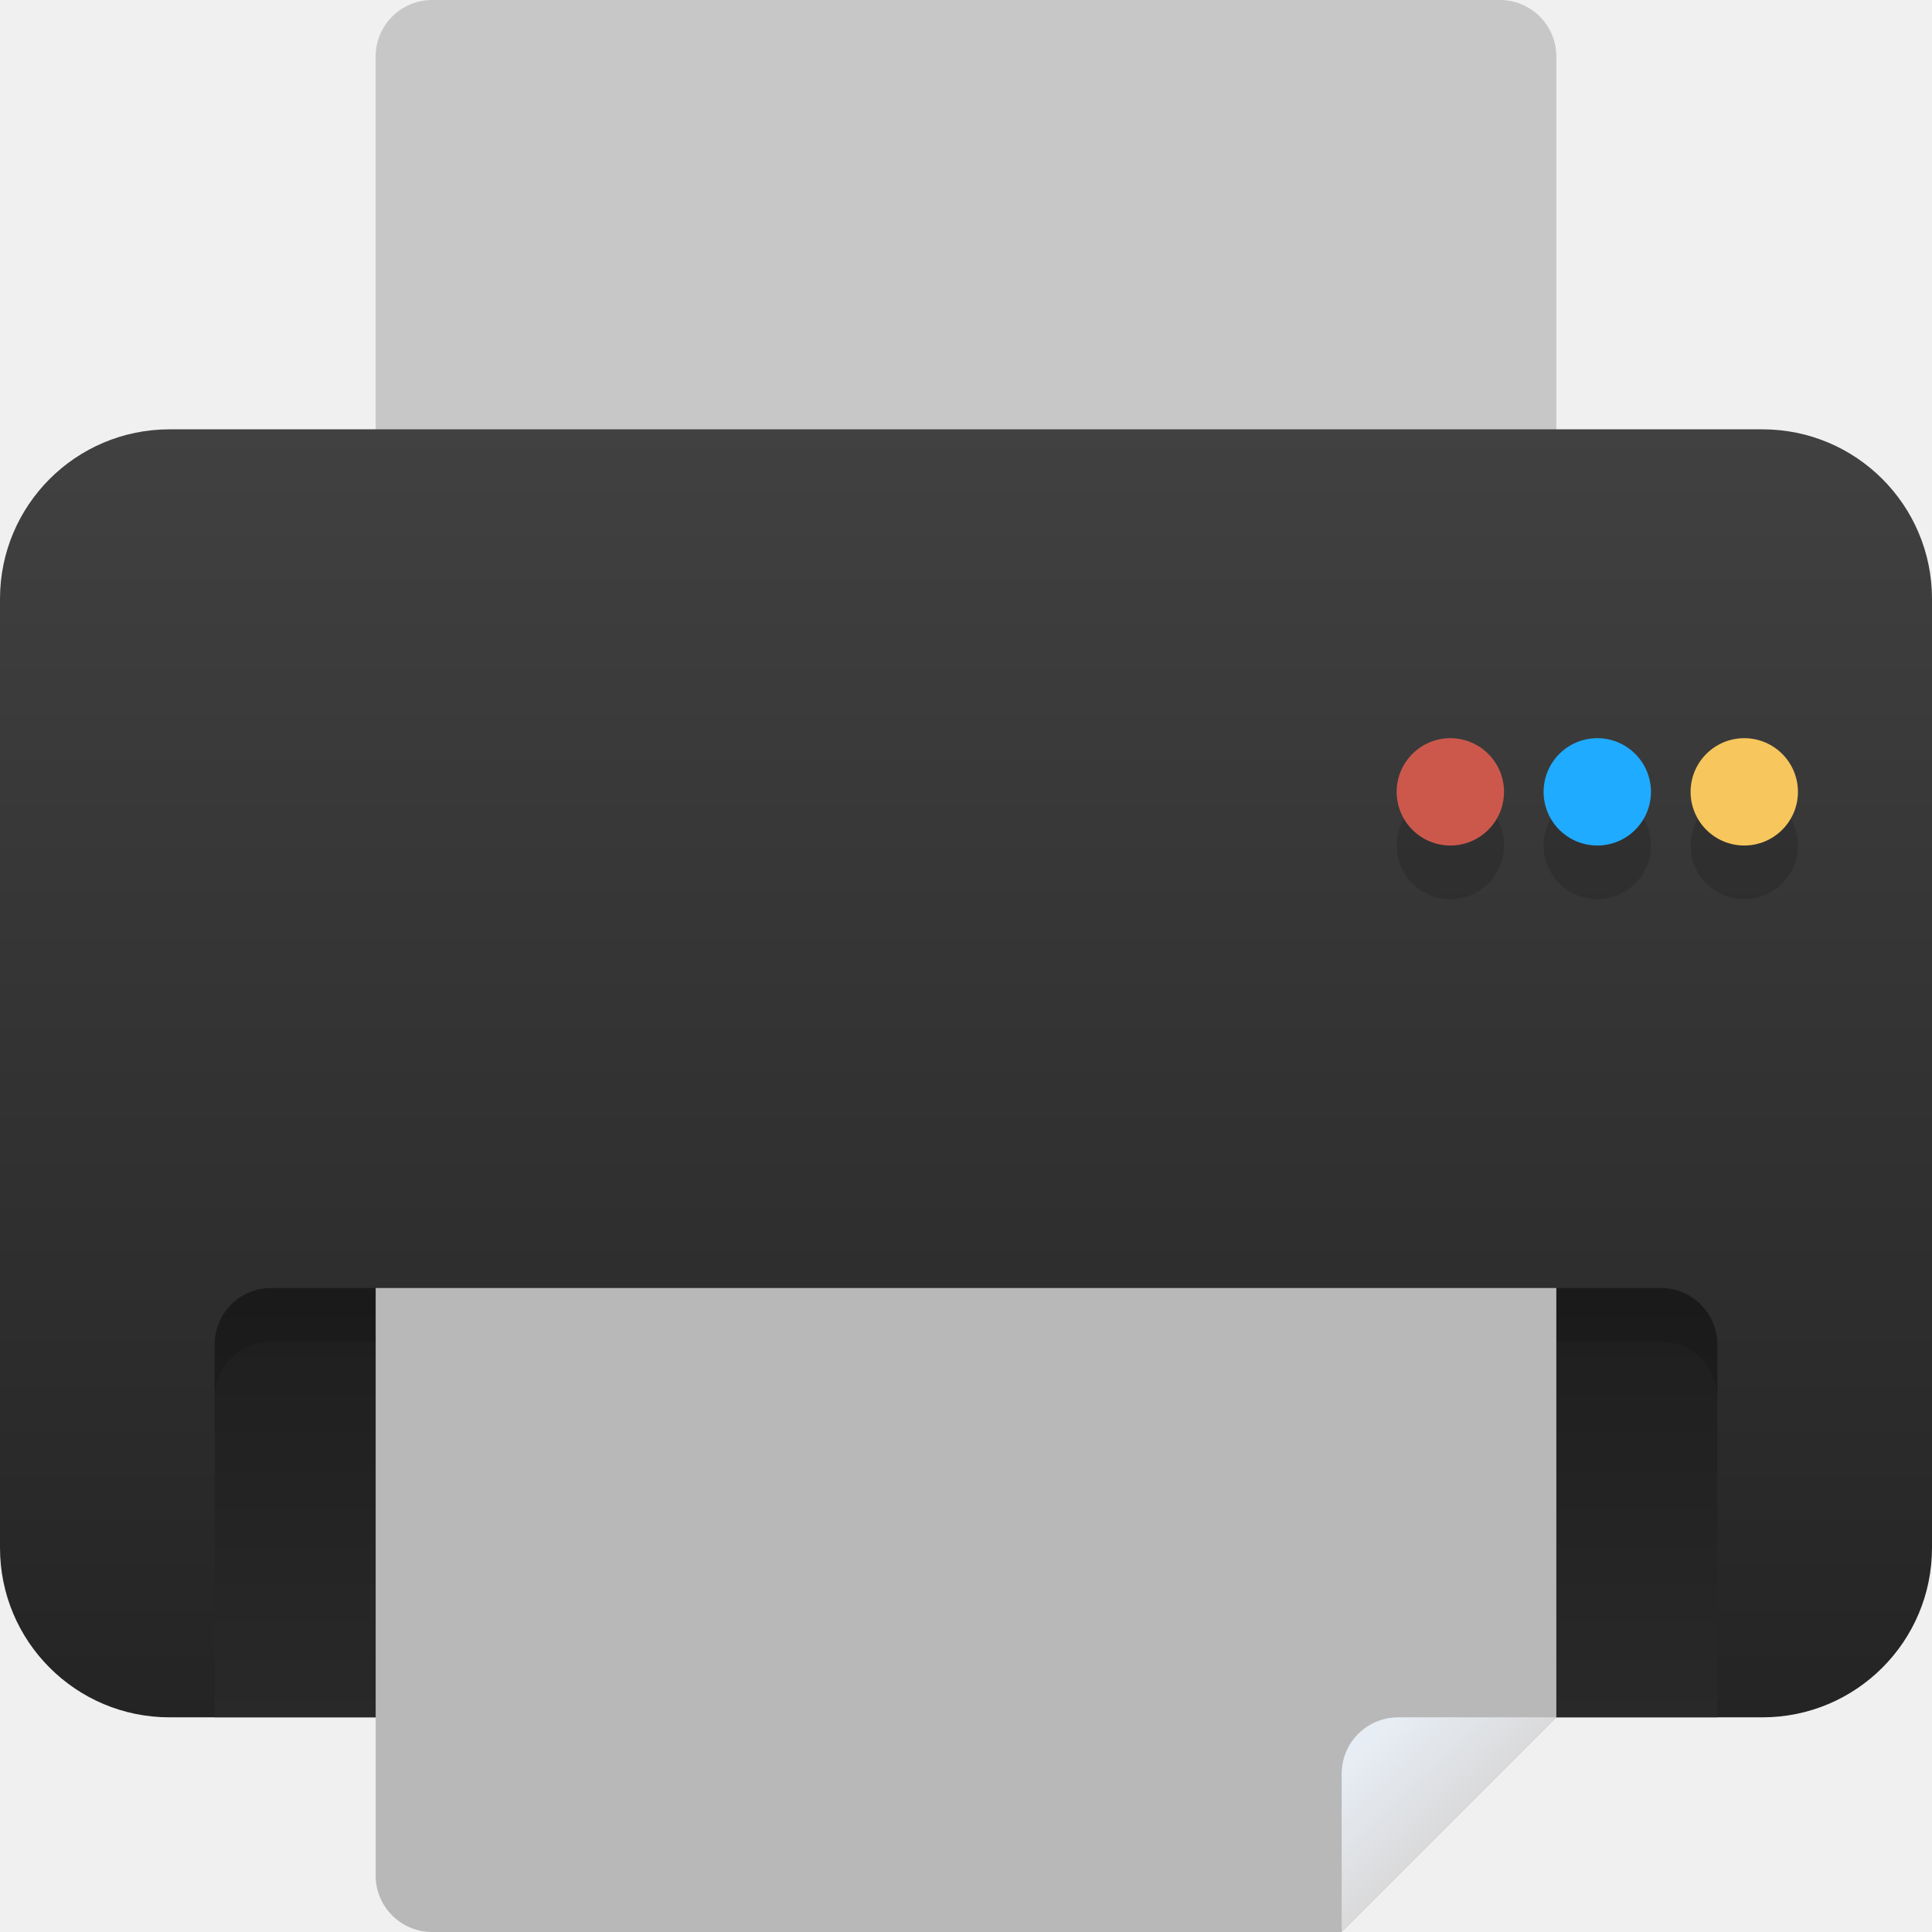
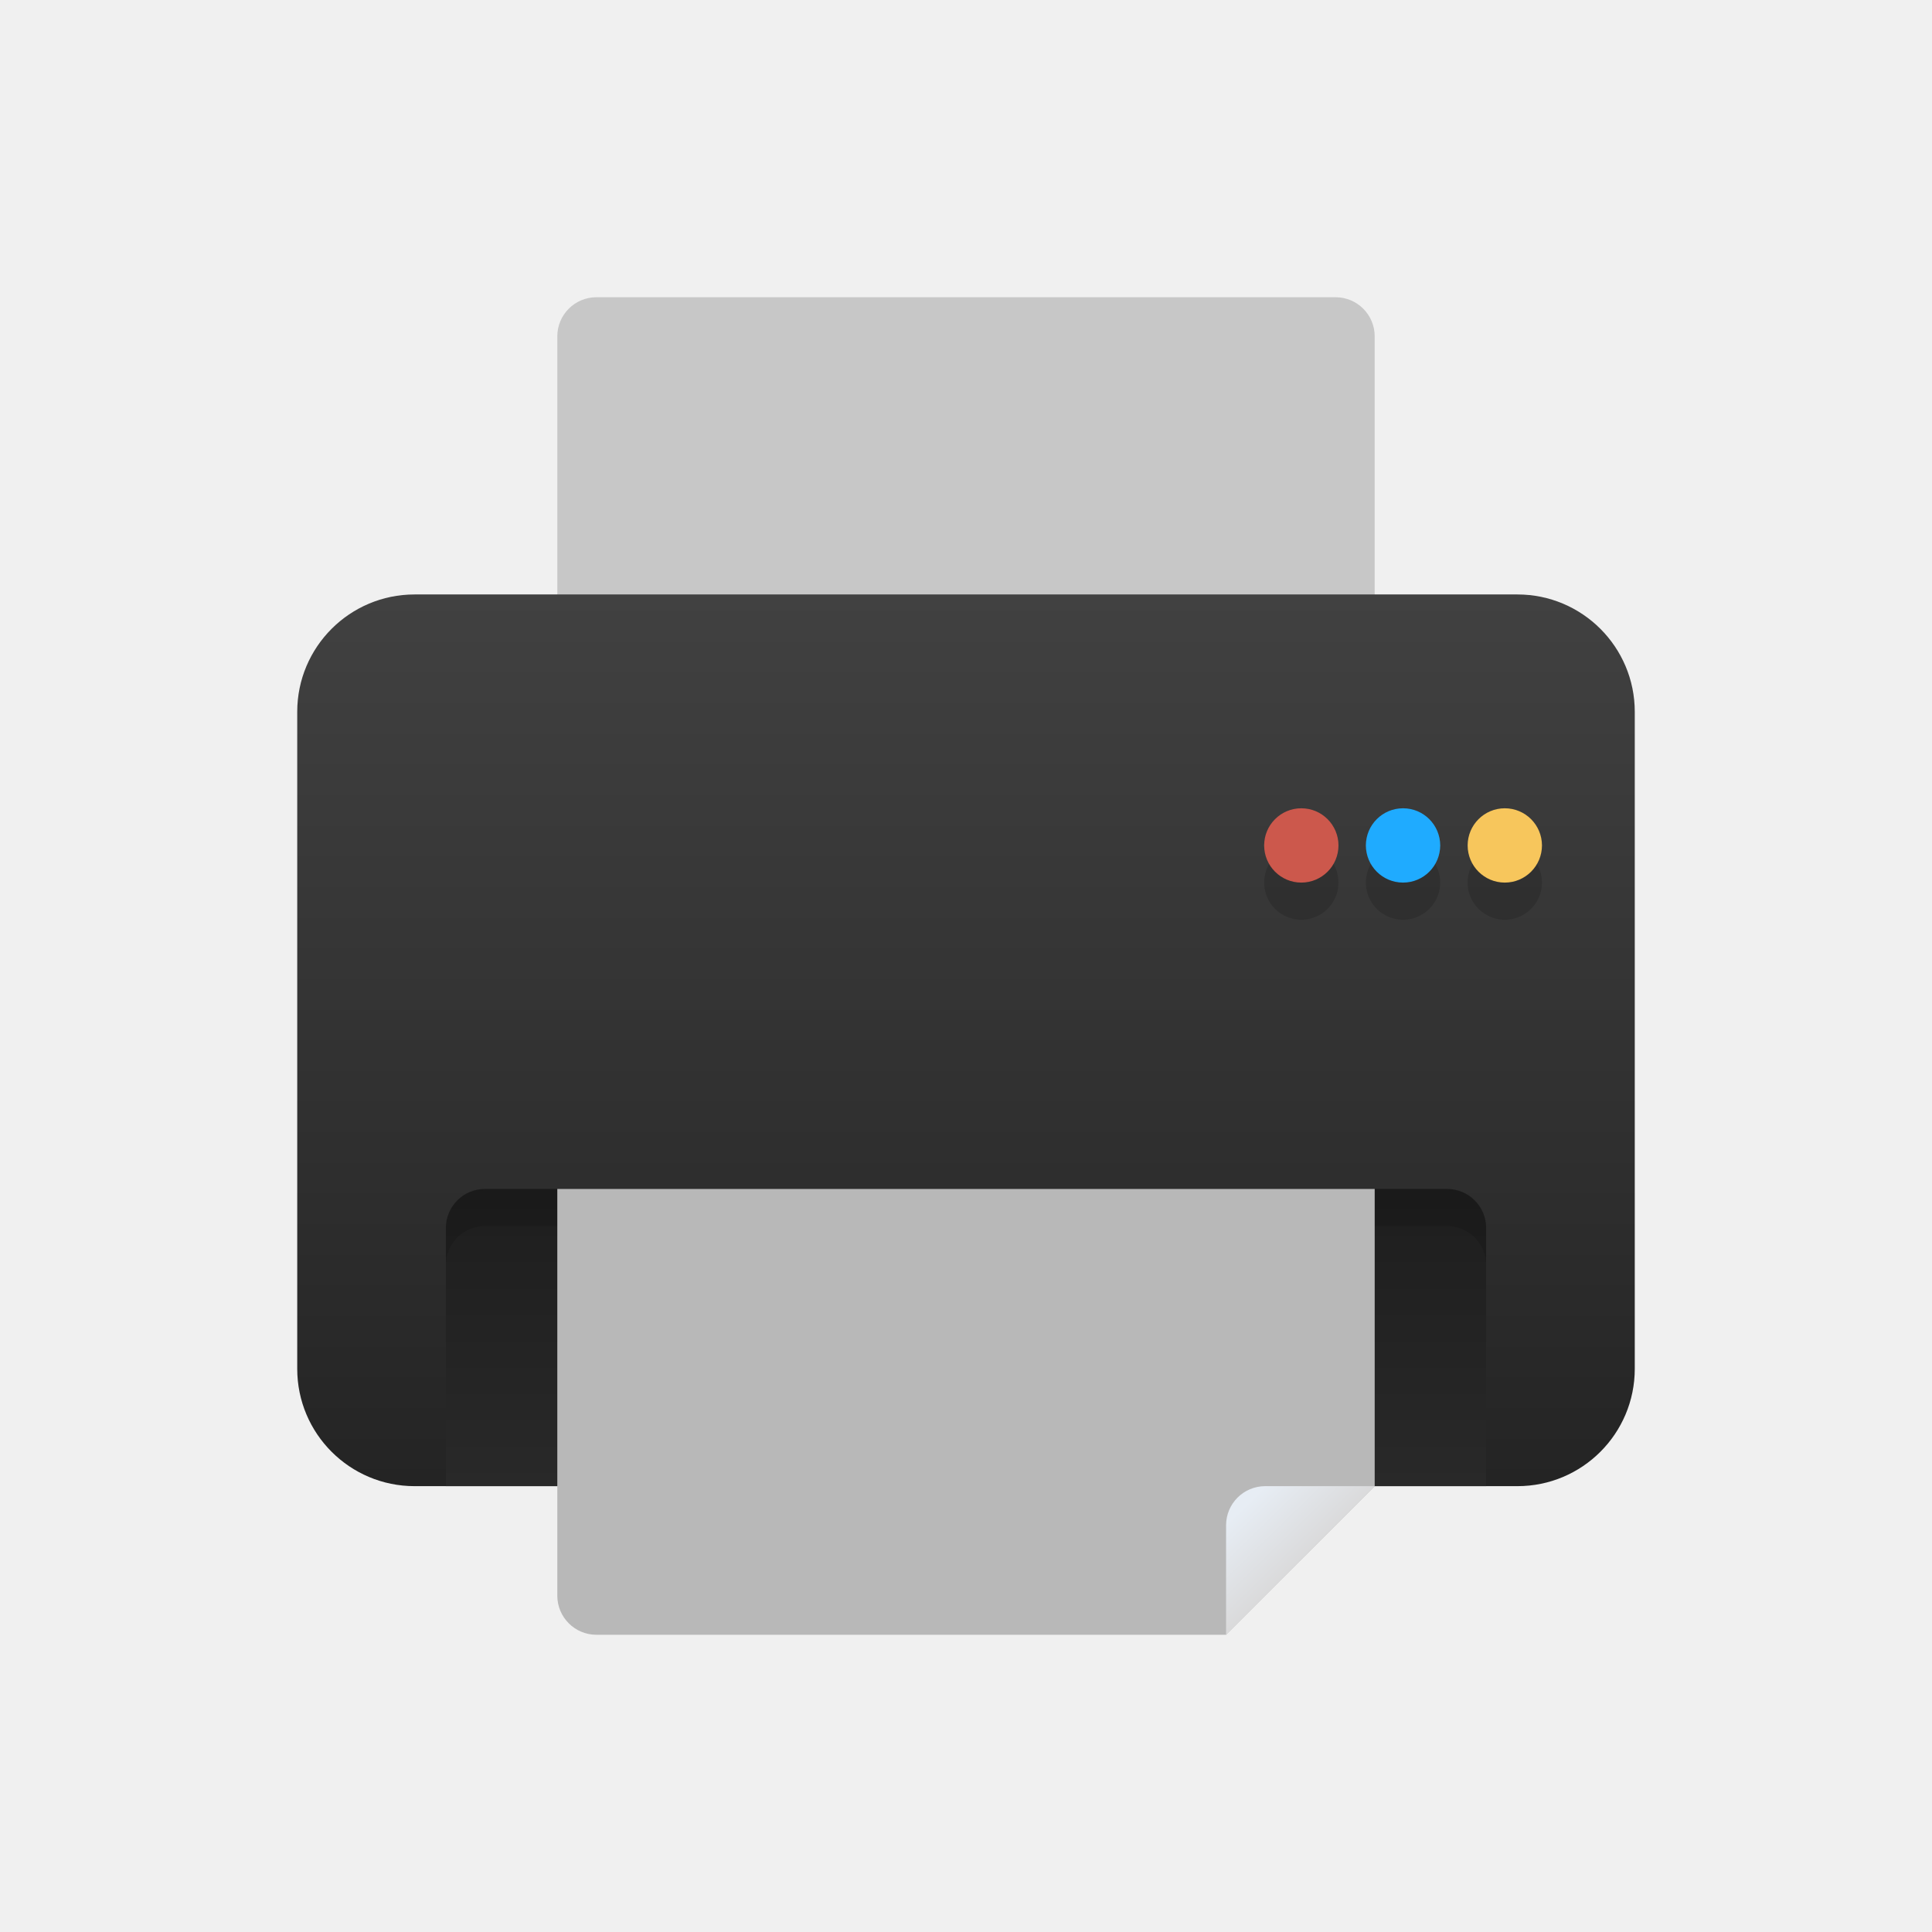
- <svg xmlns="http://www.w3.org/2000/svg" xmlns:xlink="http://www.w3.org/1999/xlink" width="36" height="36" viewBox="0 0 36 36">
+ <svg xmlns="http://www.w3.org/2000/svg" xmlns:xlink="http://www.w3.org/1999/xlink" width="52px" height="52px" viewBox="0 0 52 52" version="1.1">
  <defs>
-     <linearGradient id="123-a" x1="50%" x2="50%" y1="0%" y2="100%">
-       <stop offset="0%" stop-color="#414141" />
-       <stop offset="100%" stop-color="#242424" />
+     <linearGradient x1="50%" y1="0%" x2="50%" y2="100%" id="linearGradient-1">
+       <stop stop-color="#414141" offset="0%" />
+       <stop stop-color="#242424" offset="100%" />
    </linearGradient>
-     <path id="123-b" d="M3.159,0 L32.841,0 C34.586,-7.64612276e-16 36,1.414 36,3.159 L36,20.841 C36,22.586 34.586,24 32.841,24 L21,24 L21,24 L3.159,24 C1.414,24 2.43412809e-15,22.586 0,20.841 L0,3.159 C-1.10186046e-15,1.414 1.414,7.64612276e-16 3.159,0 Z" />
-     <linearGradient id="123-c" x1="50%" x2="50%" y1="2.602%" y2="100%">
-       <stop offset="0%" stop-color="#1E1E1E" />
-       <stop offset="100%" stop-color="#292929" />
+     <path d="M3.159,0 L32.841,0 C34.586,-7.64612276e-16 36,1.414 36,3.159 L36,20.841 C36,22.586 34.586,24 32.841,24 L21,24 L21,24 L3.159,24 C1.414,24 4.31464113e-15,22.586 0,20.841 L0,3.159 C-1.10186046e-15,1.414 1.414,3.20523066e-16 3.159,0 Z" id="path-2" />
+     <linearGradient x1="50%" y1="2.602%" x2="50%" y2="100%" id="linearGradient-4">
+       <stop stop-color="#1E1E1E" offset="0%" />
+       <stop stop-color="#292929" offset="100%" />
    </linearGradient>
-     <path id="123-d" d="M5.053,24 L30.947,24 C31.529,24 32,24.471 32,25.053 L32,32 L32,32 L4,32 L4,25.053 C4,24.471 4.471,24 5.053,24 Z" />
-     <filter id="123-e" width="103.6%" height="112.5%" x="-1.8%" y="-6.2%" filterUnits="objectBoundingBox">
-       <feOffset dy="1" in="SourceAlpha" result="shadowOffsetInner1" />
-       <feComposite in="shadowOffsetInner1" in2="SourceAlpha" k2="-1" k3="1" operator="arithmetic" result="shadowInnerInner1" />
-       <feColorMatrix in="shadowInnerInner1" values="0 0 0 0 0   0 0 0 0 0   0 0 0 0 0  0 0 0 0.12 0" />
+     <path d="M5.053,24 L30.947,24 C31.529,24 32,24.471 32,25.053 L32,32 L32,32 L4,32 L4,25.053 C4,24.471 4.471,24 5.053,24 Z" id="path-5" />
+     <filter x="-1.8%" y="-6.2%" width="103.6%" height="112.5%" filterUnits="objectBoundingBox" id="filter-6">
+       <feOffset dx="0" dy="1" in="SourceAlpha" result="shadowOffsetInner1" />
+       <feComposite in="shadowOffsetInner1" in2="SourceAlpha" operator="arithmetic" k2="-1" k3="1" result="shadowInnerInner1" />
+       <feColorMatrix values="0 0 0 0 0   0 0 0 0 0   0 0 0 0 0  0 0 0 0.12 0" type="matrix" in="shadowInnerInner1" />
    </filter>
-     <linearGradient id="123-f" x1="13.183%" x2="50%" y1="12.219%" y2="50%">
-       <stop offset="0%" stop-color="#E7EDF4" />
-       <stop offset="100%" stop-color="#DADADB" />
+     <linearGradient x1="13.183%" y1="12.219%" x2="50%" y2="50%" id="linearGradient-7">
+       <stop stop-color="#E7EDF4" offset="0%" />
+       <stop stop-color="#DADADB" offset="100%" />
    </linearGradient>
-     <ellipse id="123-h" cx="29.763" cy="14.755" rx="1" ry="1" />
-     <filter id="123-g" width="152.8%" height="201.9%" x="-26.4%" y="-25.5%" filterUnits="objectBoundingBox">
-       <feOffset dy="1" in="SourceAlpha" result="shadowOffsetOuter1" />
-       <feColorMatrix in="shadowOffsetOuter1" values="0 0 0 0 0   0 0 0 0 0   0 0 0 0 0  0 0 0 0.15 0" />
+     <ellipse id="path-8" cx="29.763" cy="14.755" rx="1" ry="1" />
+     <filter x="-26.4%" y="-25.5%" width="152.8%" height="201.9%" filterUnits="objectBoundingBox" id="filter-9">
+       <feOffset dx="0" dy="1" in="SourceAlpha" result="shadowOffsetOuter1" />
+       <feColorMatrix values="0 0 0 0 0   0 0 0 0 0   0 0 0 0 0  0 0 0 0.15 0" type="matrix" in="shadowOffsetOuter1" />
    </filter>
-     <filter id="123-i" width="100%" height="151%" x="0%" y="0%" filterUnits="objectBoundingBox">
-       <feOffset in="SourceAlpha" result="shadowOffsetInner1" />
-       <feComposite in="shadowOffsetInner1" in2="SourceAlpha" k2="-1" k3="1" operator="arithmetic" result="shadowInnerInner1" />
-       <feColorMatrix in="shadowInnerInner1" values="0 0 0 0 1   0 0 0 0 1   0 0 0 0 1  0 0 0 0.121 0" />
+     <filter x="0.0%" y="0.0%" width="100.0%" height="151.0%" filterUnits="objectBoundingBox" id="filter-10">
+       <feOffset dx="0" dy="0" in="SourceAlpha" result="shadowOffsetInner1" />
+       <feComposite in="shadowOffsetInner1" in2="SourceAlpha" operator="arithmetic" k2="-1" k3="1" result="shadowInnerInner1" />
+       <feColorMatrix values="0 0 0 0 1   0 0 0 0 1   0 0 0 0 1  0 0 0 0.121 0" type="matrix" in="shadowInnerInner1" />
    </filter>
-     <ellipse id="123-k" cx="32.502" cy="14.755" rx="1" ry="1" />
-     <filter id="123-j" width="152.8%" height="201.9%" x="-26.4%" y="-25.5%" filterUnits="objectBoundingBox">
-       <feOffset dy="1" in="SourceAlpha" result="shadowOffsetOuter1" />
-       <feColorMatrix in="shadowOffsetOuter1" values="0 0 0 0 0   0 0 0 0 0   0 0 0 0 0  0 0 0 0.15 0" />
+     <ellipse id="path-11" cx="32.502" cy="14.755" rx="1" ry="1" />
+     <filter x="-26.4%" y="-25.5%" width="152.8%" height="201.9%" filterUnits="objectBoundingBox" id="filter-12">
+       <feOffset dx="0" dy="1" in="SourceAlpha" result="shadowOffsetOuter1" />
+       <feColorMatrix values="0 0 0 0 0   0 0 0 0 0   0 0 0 0 0  0 0 0 0.15 0" type="matrix" in="shadowOffsetOuter1" />
    </filter>
-     <filter id="123-l" width="100%" height="151%" x="0%" y="0%" filterUnits="objectBoundingBox">
-       <feOffset in="SourceAlpha" result="shadowOffsetInner1" />
-       <feComposite in="shadowOffsetInner1" in2="SourceAlpha" k2="-1" k3="1" operator="arithmetic" result="shadowInnerInner1" />
-       <feColorMatrix in="shadowInnerInner1" values="0 0 0 0 1   0 0 0 0 1   0 0 0 0 1  0 0 0 0.121 0" />
+     <filter x="0.0%" y="0.0%" width="100.0%" height="151.0%" filterUnits="objectBoundingBox" id="filter-13">
+       <feOffset dx="0" dy="0" in="SourceAlpha" result="shadowOffsetInner1" />
+       <feComposite in="shadowOffsetInner1" in2="SourceAlpha" operator="arithmetic" k2="-1" k3="1" result="shadowInnerInner1" />
+       <feColorMatrix values="0 0 0 0 1   0 0 0 0 1   0 0 0 0 1  0 0 0 0.121 0" type="matrix" in="shadowInnerInner1" />
    </filter>
-     <ellipse id="123-n" cx="27.025" cy="14.755" rx="1" ry="1" />
-     <filter id="123-m" width="152.8%" height="201.9%" x="-26.4%" y="-25.5%" filterUnits="objectBoundingBox">
-       <feOffset dy="1" in="SourceAlpha" result="shadowOffsetOuter1" />
-       <feColorMatrix in="shadowOffsetOuter1" values="0 0 0 0 0   0 0 0 0 0   0 0 0 0 0  0 0 0 0.15 0" />
+     <ellipse id="path-14" cx="27.025" cy="14.755" rx="1" ry="1" />
+     <filter x="-26.4%" y="-25.5%" width="152.8%" height="201.9%" filterUnits="objectBoundingBox" id="filter-15">
+       <feOffset dx="0" dy="1" in="SourceAlpha" result="shadowOffsetOuter1" />
+       <feColorMatrix values="0 0 0 0 0   0 0 0 0 0   0 0 0 0 0  0 0 0 0.15 0" type="matrix" in="shadowOffsetOuter1" />
    </filter>
-     <filter id="123-o" width="100%" height="151%" x="0%" y="0%" filterUnits="objectBoundingBox">
-       <feOffset in="SourceAlpha" result="shadowOffsetInner1" />
-       <feComposite in="shadowOffsetInner1" in2="SourceAlpha" k2="-1" k3="1" operator="arithmetic" result="shadowInnerInner1" />
-       <feColorMatrix in="shadowInnerInner1" values="0 0 0 0 1   0 0 0 0 1   0 0 0 0 1  0 0 0 0.121 0" />
+     <filter x="0.0%" y="0.0%" width="100.0%" height="151.0%" filterUnits="objectBoundingBox" id="filter-16">
+       <feOffset dx="0" dy="0" in="SourceAlpha" result="shadowOffsetInner1" />
+       <feComposite in="shadowOffsetInner1" in2="SourceAlpha" operator="arithmetic" k2="-1" k3="1" result="shadowInnerInner1" />
+       <feColorMatrix values="0 0 0 0 1   0 0 0 0 1   0 0 0 0 1  0 0 0 0.121 0" type="matrix" in="shadowInnerInner1" />
    </filter>
  </defs>
-   <g fill="none" fill-rule="evenodd">
-     <rect width="22" height="16" x="7" fill="#C7C7C7" rx="1.053" />
-     <use fill="url(#123-a)" transform="translate(0 8)" xlink:href="#123-b" />
-     <use fill="url(#123-c)" xlink:href="#123-d" />
-     <use fill="#000" filter="url(#123-e)" xlink:href="#123-d" />
-     <g transform="translate(7 24)">
-       <path fill="#B8B8B8" d="M0,0 L22,0 L22,8 L18,12 L1.053,12 C0.471,12 -1.9271741e-15,11.529 0,10.947 L0,0 L0,0 Z" />
-       <path fill="url(#123-f)" d="M18,9.053 L18,12 L18,12 L22,8 L19.053,8 C18.471,8 18,8.471 18,9.053 Z" />
+   <g id="maxthon-browser备份" stroke="none" stroke-width="1" fill="none" fill-rule="evenodd">
+     <g id="maxthon-browser">
+       <rect id="矩形" x="0" y="0" width="52" height="52" />
+       <g id="编组-2" transform="translate(8, 8)">
+         <rect id="矩形备份-5" fill="#C7C7C7" x="7" y="0" width="22" height="16" rx="1.053" />
+         <g id="矩形备份" transform="translate(0, 8)">
+           <mask id="mask-3" fill="white">
+             <use xlink:href="#path-2" />
+           </mask>
+           <use id="蒙版" fill="url(#linearGradient-1)" xlink:href="#path-2" />
+         </g>
+         <g id="矩形">
+           <use fill="url(#linearGradient-4)" fill-rule="evenodd" xlink:href="#path-5" />
+           <use fill="black" fill-opacity="1" filter="url(#filter-6)" xlink:href="#path-5" />
+         </g>
+         <g id="编组" transform="translate(7, 24)">
+           <path d="M0,0 L22,0 L22,8 L18,12 L1.053,12 C0.471,12 -1.9271741e-15,11.529 0,10.947 L0,0 L0,0 Z" id="矩形备份-4" fill="#B8B8B8" />
+           <path d="M18,9.053 L18,12 L18,12 L22,8 L19.053,8 C18.471,8 18,8.471 18,9.053 Z" id="路径-7" fill="url(#linearGradient-7)" />
+         </g>
+         <g id="椭圆形">
+           <use fill="black" fill-opacity="1" filter="url(#filter-9)" xlink:href="#path-8" />
+           <use fill="#1FABFF" fill-rule="evenodd" xlink:href="#path-8" />
+           <use fill="black" fill-opacity="1" filter="url(#filter-10)" xlink:href="#path-8" />
+         </g>
+         <g id="椭圆形备份">
+           <use fill="black" fill-opacity="1" filter="url(#filter-12)" xlink:href="#path-11" />
+           <use fill="#F7C65C" fill-rule="evenodd" xlink:href="#path-11" />
+           <use fill="black" fill-opacity="1" filter="url(#filter-13)" xlink:href="#path-11" />
+         </g>
+         <g id="椭圆形备份-2">
+           <use fill="black" fill-opacity="1" filter="url(#filter-15)" xlink:href="#path-14" />
+           <use fill="#CC584C" fill-rule="evenodd" xlink:href="#path-14" />
+           <use fill="black" fill-opacity="1" filter="url(#filter-16)" xlink:href="#path-14" />
+         </g>
+       </g>
    </g>
-     <use fill="#000" filter="url(#123-g)" xlink:href="#123-h" />
-     <use fill="#1FABFF" xlink:href="#123-h" />
-     <use fill="#000" filter="url(#123-i)" xlink:href="#123-h" />
-     <use fill="#000" filter="url(#123-j)" xlink:href="#123-k" />
-     <use fill="#F7C65C" xlink:href="#123-k" />
-     <use fill="#000" filter="url(#123-l)" xlink:href="#123-k" />
-     <use fill="#000" filter="url(#123-m)" xlink:href="#123-n" />
-     <use fill="#CC584C" xlink:href="#123-n" />
-     <use fill="#000" filter="url(#123-o)" xlink:href="#123-n" />
  </g>
</svg>
